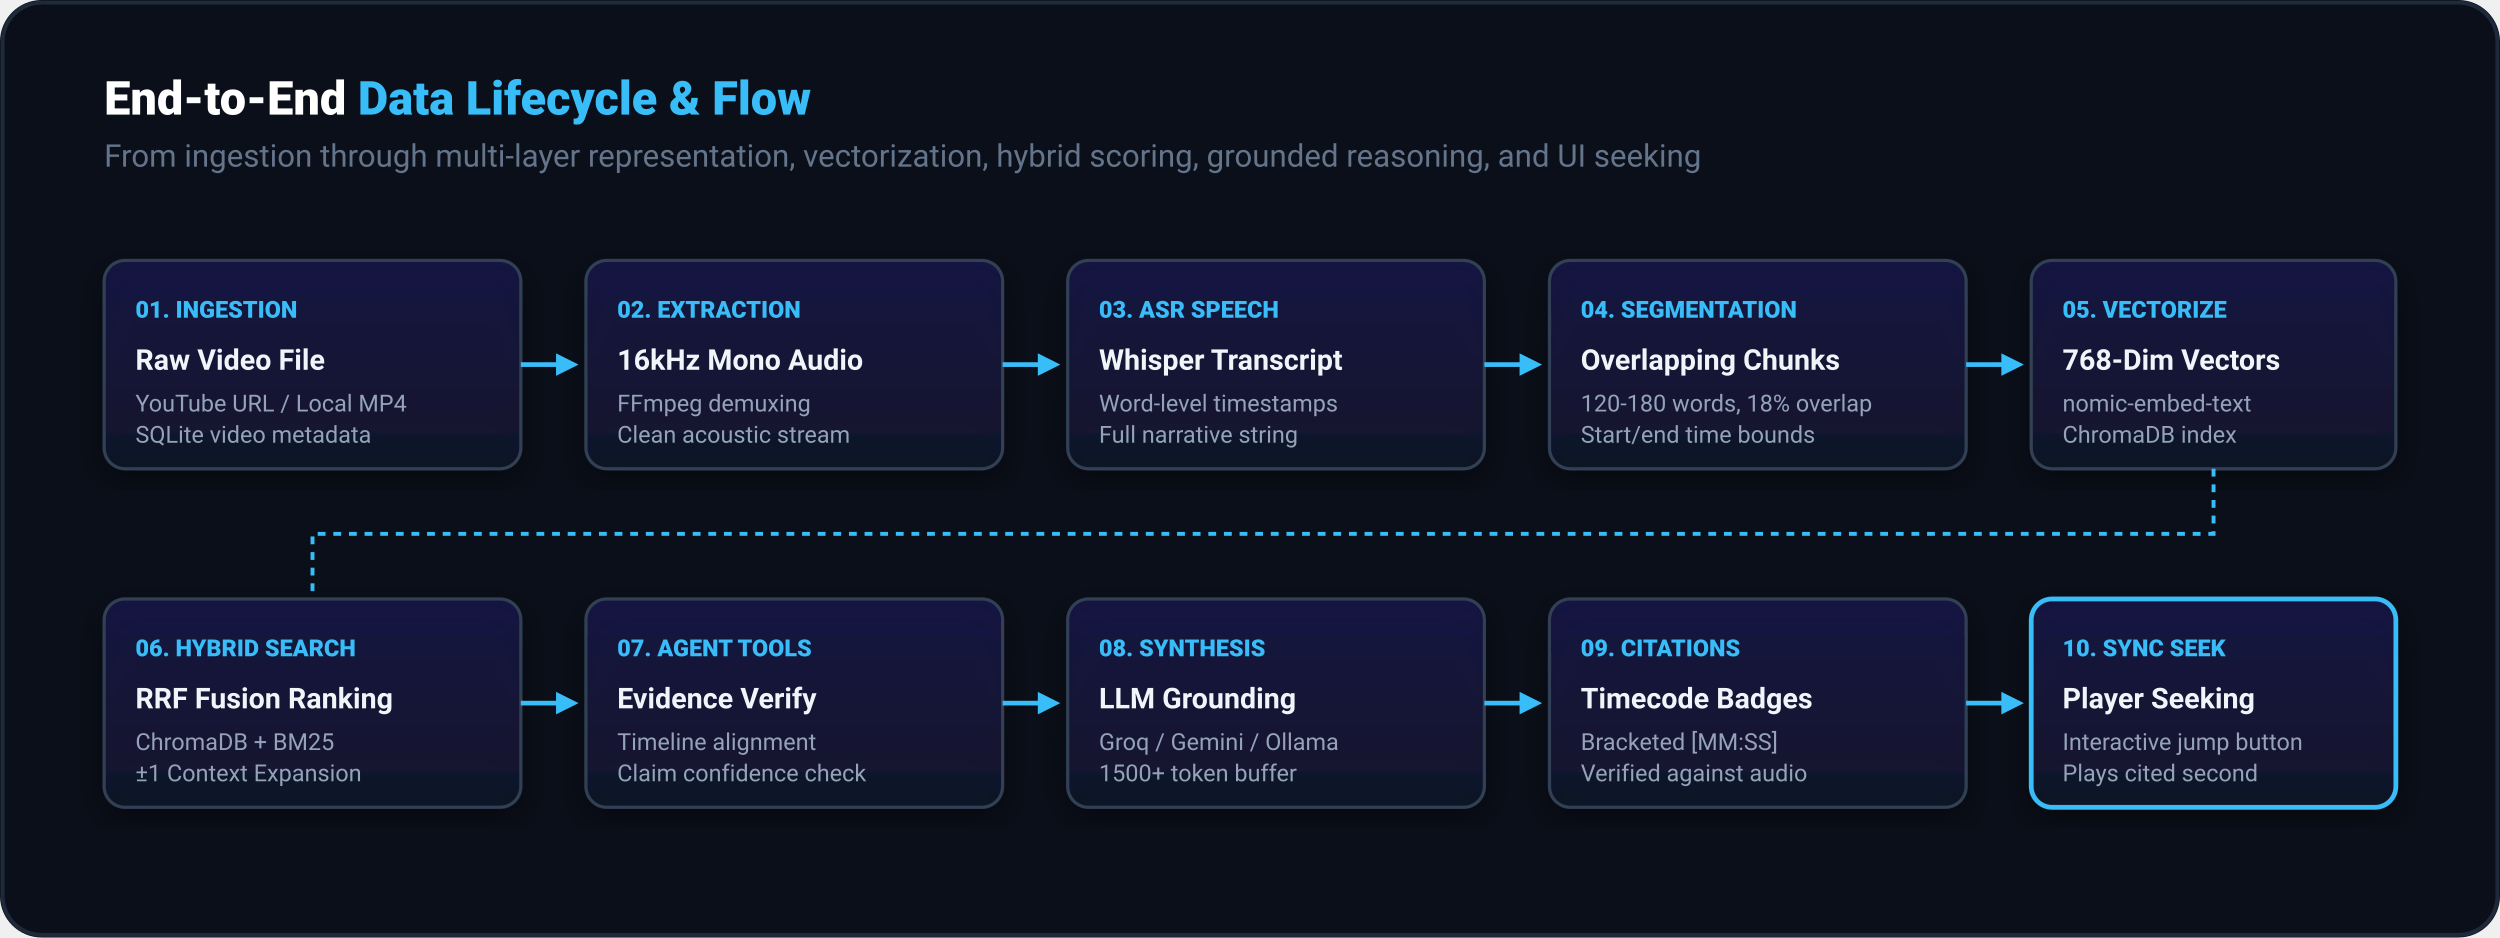
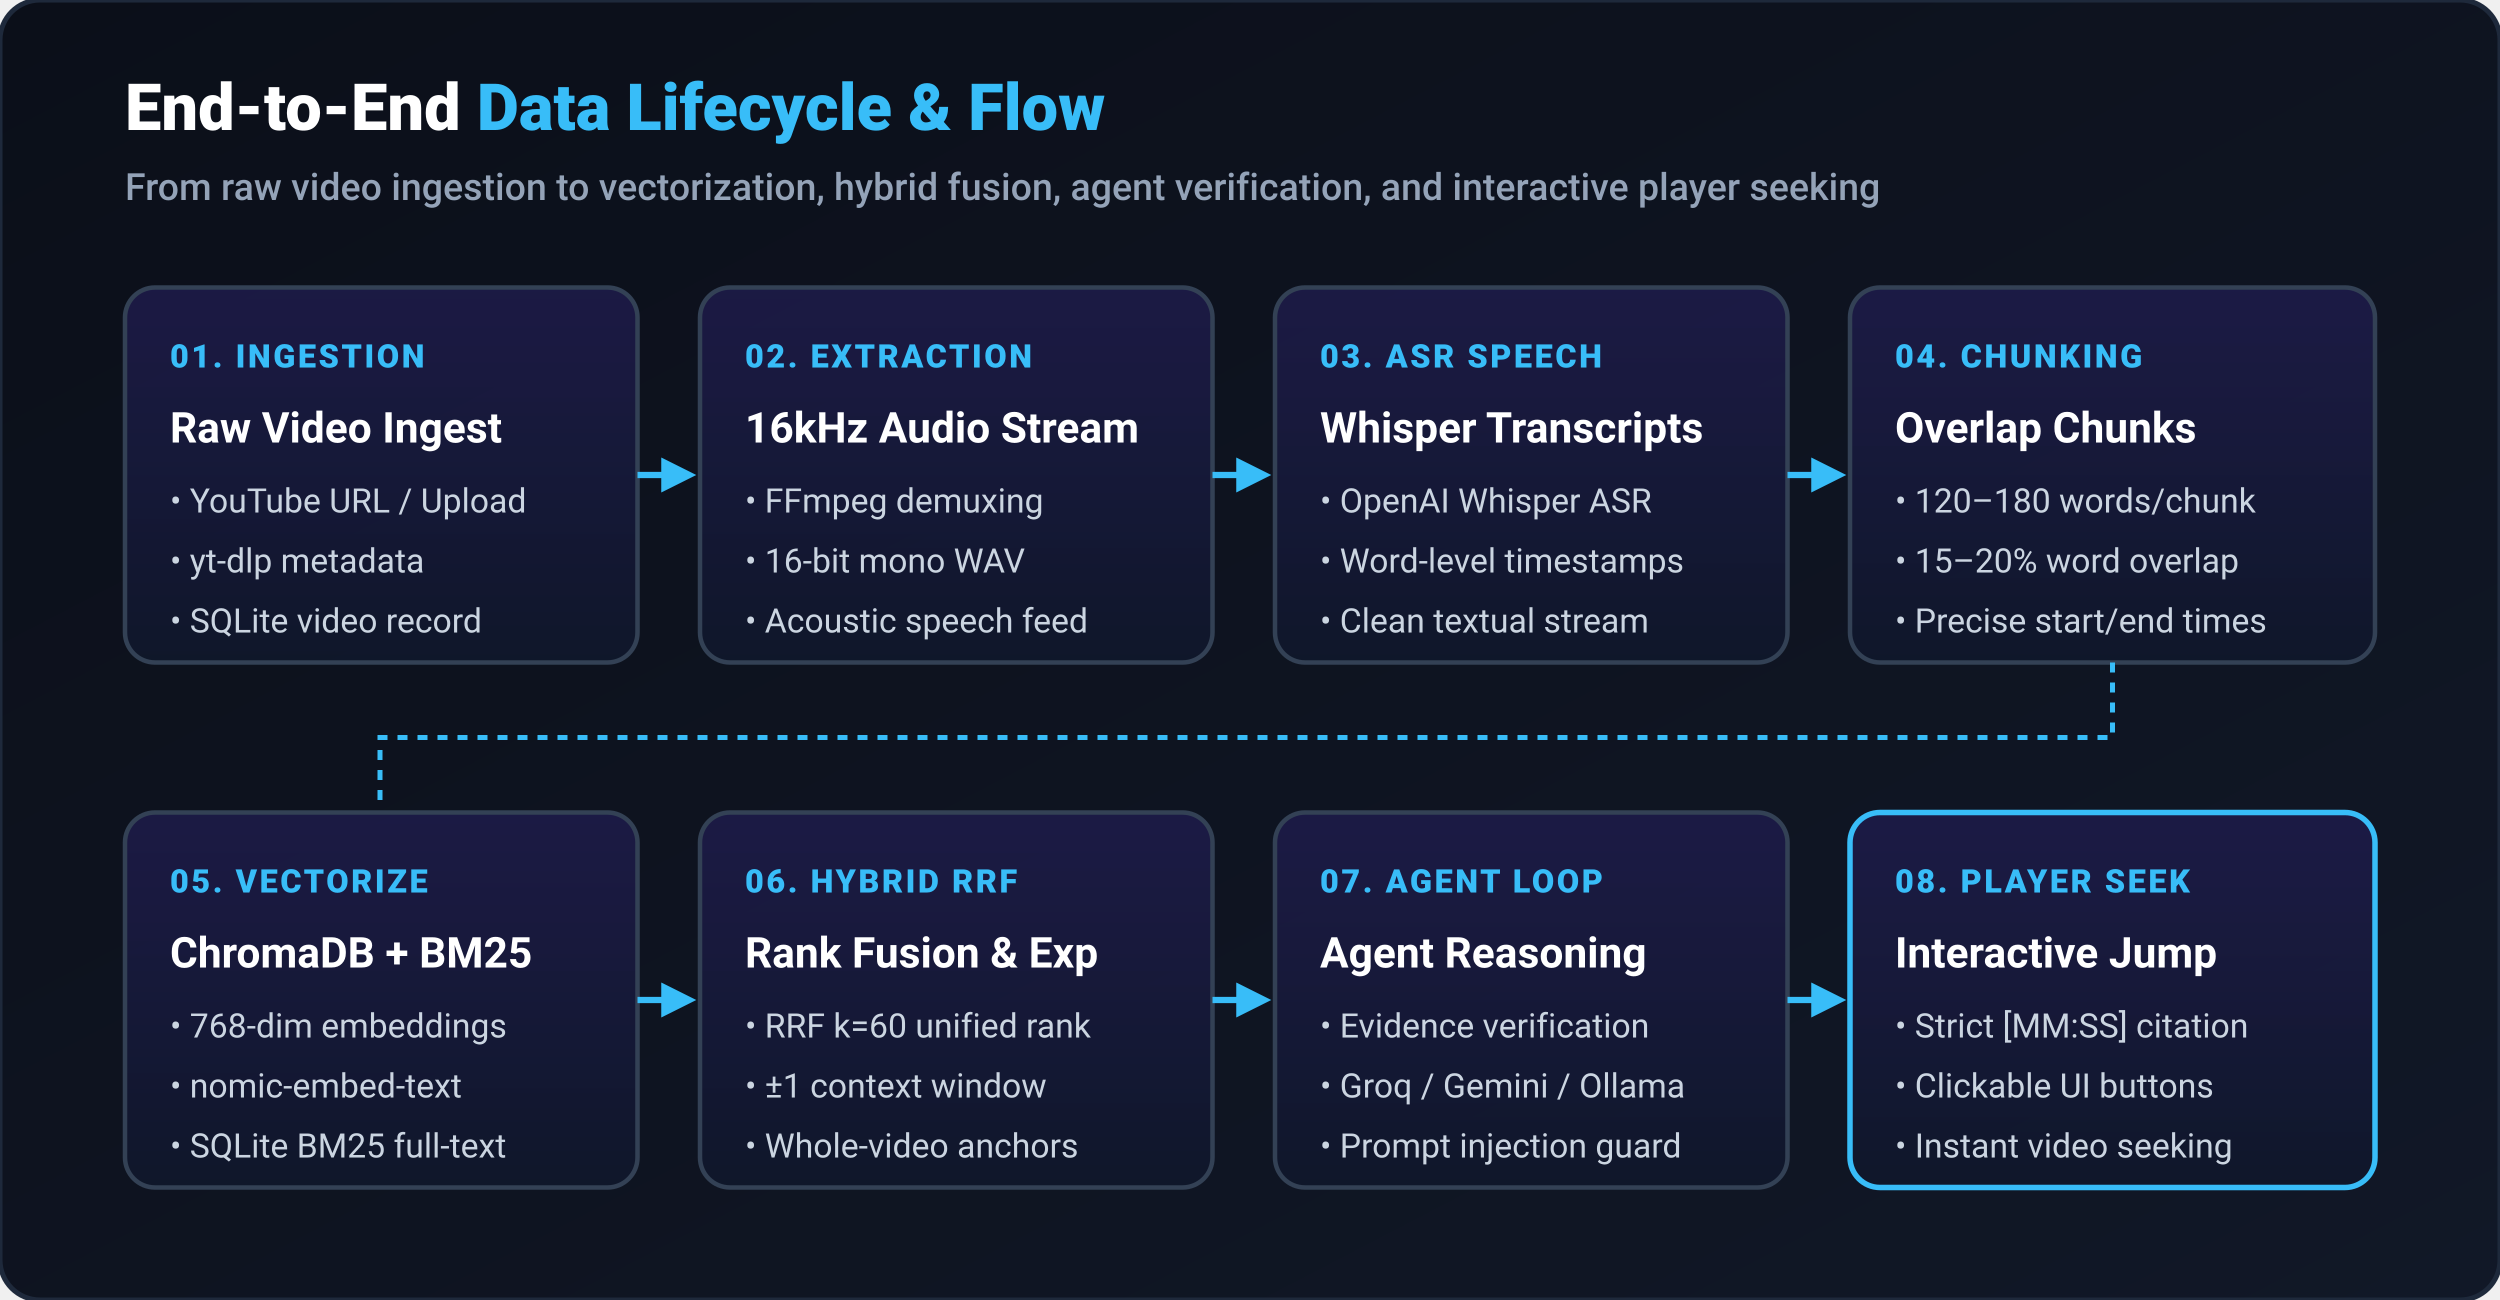
- <svg xmlns="http://www.w3.org/2000/svg" viewBox="0 0 960 360" width="960" height="360">
+ <svg xmlns="http://www.w3.org/2000/svg" viewBox="0 0 1000 520" width="1000" height="520">
  <defs>
+     <linearGradient id="dfBg" x1="0%" y1="0%" x2="100%" y2="100%">
+       <stop offset="0%" stop-color="#0B0F19" />
+       <stop offset="100%" stop-color="#111827" />
+     </linearGradient>
    <linearGradient id="dfCard" x1="0%" y1="0%" x2="0%" y2="100%">
-       <stop offset="0%" stop-color="#1E1B4B" stop-opacity="0.8" />
-       <stop offset="100%" stop-color="#0F172A" stop-opacity="0.9" />
+       <stop offset="0%" stop-color="#1E1B4B" stop-opacity="0.85" />
+       <stop offset="100%" stop-color="#0F172A" stop-opacity="0.95" />
    </linearGradient>
-     <linearGradient id="dfGrad" x1="0%" y1="0%" x2="100%" y2="0%">
-       <stop offset="0%" stop-color="#8B5CF6" />
-       <stop offset="100%" stop-color="#06B6D4" />
-     </linearGradient>
-     <marker id="dfArrow" viewBox="0 0 10 10" refX="6" refY="5" markerWidth="6" markerHeight="6" orient="auto-start-reverse">
+     <marker id="dfArrow" viewBox="0 0 10 10" refX="6" refY="5" markerWidth="7" markerHeight="7" orient="auto-start-reverse">
      <path d="M 0 1 L 8 5 L 0 9 z" fill="#38BDF8" />
    </marker>
-     <filter id="dfShadow" x="-10%" y="-10%" width="120%" height="120%">
-       <feDropShadow dx="0" dy="4" stdDeviation="6" flood-color="#000000" flood-opacity="0.5" />
-     </filter>
  </defs>
  <style>
-     text { font-family: -apple-system, BlinkMacSystemFont, "Segoe UI", Roboto, sans-serif; }
-     .node-title { font-size: 11px; font-weight: 700; fill: #F1F5F9; }
-     .node-sub { font-size: 9px; fill: #94A3B8; }
-     .pill-step { font-size: 9px; font-weight: 800; fill: #38BDF8; }
+     text { font-family: -apple-system, BlinkMacSystemFont, "Segoe UI", Roboto, Helvetica, Arial, sans-serif; }
+     .header-main { font-size: 26px; font-weight: 800; fill: #FFFFFF; }
+     .header-sub { font-size: 15px; fill: #94A3B8; font-weight: 500; }
+     .step-pill { font-size: 13px; font-weight: 800; letter-spacing: 1px; fill: #38BDF8; }
+     .card-title { font-size: 17px; font-weight: 700; fill: #FFFFFF; }
+     .card-desc { font-size: 13.5px; fill: #CBD5E1; }
  </style>
-   <rect width="960" height="360" rx="16" fill="#0B0F19" />
-   <rect x="1" y="1" width="958" height="358" rx="15" fill="none" stroke="#1E293B" stroke-width="1.5" />
-   <text x="40" y="44" font-size="18" font-weight="800" fill="#FFFFFF">End-to-End <tspan fill="#38BDF8">Data Lifecycle &amp; Flow</tspan>
+   <rect width="1000" height="520" rx="16" fill="url(#dfBg)" stroke="#1E293B" stroke-width="2" />
+   <text x="50" y="52" class="header-main">End-to-End <tspan fill="#38BDF8">Data Lifecycle &amp; Flow</tspan>
  </text>
-   <text x="40" y="64" font-size="12" fill="#64748B">From ingestion through multi-layer representation, vectorization, hybrid scoring, grounded reasoning, and UI seeking</text>
-   <g transform="translate(40, 100)">
-     <rect width="160" height="80" rx="8" fill="url(#dfCard)" stroke="#334155" stroke-width="1.2" filter="url(#dfShadow)" />
-     <text x="12" y="22" class="pill-step">01. INGESTION</text>
-     <text x="12" y="42" class="node-title">Raw Video File</text>
-     <text x="12" y="58" class="node-sub">YouTube URL / Local MP4</text>
-     <text x="12" y="70" class="node-sub">SQLite video metadata</text>
+   <text x="50" y="80" class="header-sub">From raw video ingestion to vectorization, hybrid fusion, agent verification, and interactive player seeking</text>
+   <g transform="translate(50, 115)">
+     <rect width="205" height="150" rx="12" fill="url(#dfCard)" stroke="#334155" stroke-width="1.8" />
+     <text x="18" y="32" class="step-pill">01. INGESTION</text>
+     <text x="18" y="62" class="card-title">Raw Video Ingest</text>
+     <text x="18" y="90" class="card-desc">• YouTube URL / Upload</text>
+     <text x="18" y="114" class="card-desc">• yt-dlp metadata</text>
+     <text x="18" y="138" class="card-desc">• SQLite video record</text>
  </g>
-   <g transform="translate(225, 100)">
-     <rect width="160" height="80" rx="8" fill="url(#dfCard)" stroke="#334155" stroke-width="1.2" filter="url(#dfShadow)" />
-     <text x="12" y="22" class="pill-step">02. EXTRACTION</text>
-     <text x="12" y="42" class="node-title">16kHz Mono Audio</text>
-     <text x="12" y="58" class="node-sub">FFmpeg demuxing</text>
-     <text x="12" y="70" class="node-sub">Clean acoustic stream</text>
+   <g transform="translate(280, 115)">
+     <rect width="205" height="150" rx="12" fill="url(#dfCard)" stroke="#334155" stroke-width="1.8" />
+     <text x="18" y="32" class="step-pill">02. EXTRACTION</text>
+     <text x="18" y="62" class="card-title">16kHz Audio Stream</text>
+     <text x="18" y="90" class="card-desc">• FFmpeg demuxing</text>
+     <text x="18" y="114" class="card-desc">• 16-bit mono WAV</text>
+     <text x="18" y="138" class="card-desc">• Acoustic speech feed</text>
  </g>
-   <g transform="translate(410, 100)">
-     <rect width="160" height="80" rx="8" fill="url(#dfCard)" stroke="#334155" stroke-width="1.2" filter="url(#dfShadow)" />
-     <text x="12" y="22" class="pill-step">03. ASR SPEECH</text>
-     <text x="12" y="42" class="node-title">Whisper Transcript</text>
-     <text x="12" y="58" class="node-sub">Word-level timestamps</text>
-     <text x="12" y="70" class="node-sub">Full narrative string</text>
+   <g transform="translate(510, 115)">
+     <rect width="205" height="150" rx="12" fill="url(#dfCard)" stroke="#334155" stroke-width="1.8" />
+     <text x="18" y="32" class="step-pill">03. ASR SPEECH</text>
+     <text x="18" y="62" class="card-title">Whisper Transcripts</text>
+     <text x="18" y="90" class="card-desc">• OpenAI Whisper ASR</text>
+     <text x="18" y="114" class="card-desc">• Word-level timestamps</text>
+     <text x="18" y="138" class="card-desc">• Clean textual stream</text>
  </g>
-   <g transform="translate(595, 100)">
-     <rect width="160" height="80" rx="8" fill="url(#dfCard)" stroke="#334155" stroke-width="1.2" filter="url(#dfShadow)" />
-     <text x="12" y="22" class="pill-step">04. SEGMENTATION</text>
-     <text x="12" y="42" class="node-title">Overlapping Chunks</text>
-     <text x="12" y="58" class="node-sub">120-180 words, 18% overlap</text>
-     <text x="12" y="70" class="node-sub">Start/end time bounds</text>
+   <g transform="translate(740, 115)">
+     <rect width="210" height="150" rx="12" fill="url(#dfCard)" stroke="#334155" stroke-width="1.8" />
+     <text x="18" y="32" class="step-pill">04. CHUNKING</text>
+     <text x="18" y="62" class="card-title">Overlap Chunks</text>
+     <text x="18" y="90" class="card-desc">• 120–180 words/chunk</text>
+     <text x="18" y="114" class="card-desc">• 15–20% word overlap</text>
+     <text x="18" y="138" class="card-desc">• Precise start/end times</text>
  </g>
-   <g transform="translate(780, 100)">
-     <rect width="140" height="80" rx="8" fill="url(#dfCard)" stroke="#334155" stroke-width="1.2" filter="url(#dfShadow)" />
-     <text x="12" y="22" class="pill-step">05. VECTORIZE</text>
-     <text x="12" y="42" class="node-title">768-Dim Vectors</text>
-     <text x="12" y="58" class="node-sub">nomic-embed-text</text>
-     <text x="12" y="70" class="node-sub">ChromaDB index</text>
+   <path d="M 255 190 L 275 190" stroke="#38BDF8" stroke-width="2.5" marker-end="url(#dfArrow)" />
+   <path d="M 485 190 L 505 190" stroke="#38BDF8" stroke-width="2.5" marker-end="url(#dfArrow)" />
+   <path d="M 715 190 L 735 190" stroke="#38BDF8" stroke-width="2.5" marker-end="url(#dfArrow)" />
+   <path d="M 845 265 L 845 295 L 152 295 L 152 320" fill="none" stroke="#38BDF8" stroke-width="2" stroke-dasharray="4 4" />
+   <g transform="translate(50, 325)">
+     <rect width="205" height="150" rx="12" fill="url(#dfCard)" stroke="#334155" stroke-width="1.8" />
+     <text x="18" y="32" class="step-pill">05. VECTORIZE</text>
+     <text x="18" y="62" class="card-title">ChromaDB + BM25</text>
+     <text x="18" y="90" class="card-desc">• 768-dim embeddings</text>
+     <text x="18" y="114" class="card-desc">• nomic-embed-text</text>
+     <text x="18" y="138" class="card-desc">• SQLite BM25 full-text</text>
  </g>
-   <path d="M 200 140 L 220 140" stroke="#38BDF8" stroke-width="1.8" marker-end="url(#dfArrow)" />
-   <path d="M 385 140 L 405 140" stroke="#38BDF8" stroke-width="1.8" marker-end="url(#dfArrow)" />
-   <path d="M 570 140 L 590 140" stroke="#38BDF8" stroke-width="1.8" marker-end="url(#dfArrow)" />
-   <path d="M 755 140 L 775 140" stroke="#38BDF8" stroke-width="1.8" marker-end="url(#dfArrow)" />
-   <path d="M 850 180 L 850 205 L 120 205 L 120 230" fill="none" stroke="#38BDF8" stroke-width="1.5" stroke-dasharray="3 3" />
-   <g transform="translate(40, 230)">
-     <rect width="160" height="80" rx="8" fill="url(#dfCard)" stroke="#334155" stroke-width="1.2" filter="url(#dfShadow)" />
-     <text x="12" y="22" class="pill-step">06. HYBRID SEARCH</text>
-     <text x="12" y="42" class="node-title">RRF Fusion Ranking</text>
-     <text x="12" y="58" class="node-sub">ChromaDB + BM25</text>
-     <text x="12" y="70" class="node-sub">±1 Context Expansion</text>
+   <g transform="translate(280, 325)">
+     <rect width="205" height="150" rx="12" fill="url(#dfCard)" stroke="#334155" stroke-width="1.8" />
+     <text x="18" y="32" class="step-pill">06. HYBRID RRF</text>
+     <text x="18" y="62" class="card-title">Rank Fusion &amp; Exp</text>
+     <text x="18" y="90" class="card-desc">• RRF k=60 unified rank</text>
+     <text x="18" y="114" class="card-desc">• ±1 context window</text>
+     <text x="18" y="138" class="card-desc">• Whole-video anchors</text>
  </g>
-   <g transform="translate(225, 230)">
-     <rect width="160" height="80" rx="8" fill="url(#dfCard)" stroke="#334155" stroke-width="1.2" filter="url(#dfShadow)" />
-     <text x="12" y="22" class="pill-step">07. AGENT TOOLS</text>
-     <text x="12" y="42" class="node-title">Evidence Verify</text>
-     <text x="12" y="58" class="node-sub">Timeline alignment</text>
-     <text x="12" y="70" class="node-sub">Claim confidence check</text>
+   <g transform="translate(510, 325)">
+     <rect width="205" height="150" rx="12" fill="url(#dfCard)" stroke="#334155" stroke-width="1.8" />
+     <text x="18" y="32" class="step-pill">07. AGENT LOOP</text>
+     <text x="18" y="62" class="card-title">Agent Reasoning</text>
+     <text x="18" y="90" class="card-desc">• Evidence verification</text>
+     <text x="18" y="114" class="card-desc">• Groq / Gemini / Ollama</text>
+     <text x="18" y="138" class="card-desc">• Prompt injection guard</text>
  </g>
-   <g transform="translate(410, 230)">
-     <rect width="160" height="80" rx="8" fill="url(#dfCard)" stroke="#334155" stroke-width="1.2" filter="url(#dfShadow)" />
-     <text x="12" y="22" class="pill-step">08. SYNTHESIS</text>
-     <text x="12" y="42" class="node-title">LLM Grounding</text>
-     <text x="12" y="58" class="node-sub">Groq / Gemini / Ollama</text>
-     <text x="12" y="70" class="node-sub">1500+ token buffer</text>
+   <g transform="translate(740, 325)">
+     <rect width="210" height="150" rx="12" fill="url(#dfCard)" stroke="#38BDF8" stroke-width="2.2" />
+     <text x="18" y="32" class="step-pill" fill="#34D399">08. PLAYER SEEK</text>
+     <text x="18" y="62" class="card-title" fill="#38BDF8">Interactive Jump</text>
+     <text x="18" y="90" class="card-desc">• Strict [MM:SS] citation</text>
+     <text x="18" y="114" class="card-desc">• Clickable UI buttons</text>
+     <text x="18" y="138" class="card-desc">• Instant video seeking</text>
  </g>
-   <g transform="translate(595, 230)">
-     <rect width="160" height="80" rx="8" fill="url(#dfCard)" stroke="#334155" stroke-width="1.2" filter="url(#dfShadow)" />
-     <text x="12" y="22" class="pill-step">09. CITATIONS</text>
-     <text x="12" y="42" class="node-title">Timecode Badges</text>
-     <text x="12" y="58" class="node-sub">Bracketed [MM:SS]</text>
-     <text x="12" y="70" class="node-sub">Verified against audio</text>
-   </g>
-   <g transform="translate(780, 230)">
-     <rect width="140" height="80" rx="8" fill="url(#dfCard)" stroke="#38BDF8" stroke-width="1.8" filter="url(#dfShadow)" />
-     <text x="12" y="22" class="pill-step" fill="#34D399">10. SYNC SEEK</text>
-     <text x="12" y="42" class="node-title" fill="#38BDF8">Player Seeking</text>
-     <text x="12" y="58" class="node-sub">Interactive jump button</text>
-     <text x="12" y="70" class="node-sub">Plays cited second</text>
-   </g>
-   <path d="M 200 270 L 220 270" stroke="#38BDF8" stroke-width="1.8" marker-end="url(#dfArrow)" />
-   <path d="M 385 270 L 405 270" stroke="#38BDF8" stroke-width="1.8" marker-end="url(#dfArrow)" />
-   <path d="M 570 270 L 590 270" stroke="#38BDF8" stroke-width="1.8" marker-end="url(#dfArrow)" />
-   <path d="M 755 270 L 775 270" stroke="#38BDF8" stroke-width="1.8" marker-end="url(#dfArrow)" />
+   <path d="M 255 400 L 275 400" stroke="#38BDF8" stroke-width="2.5" marker-end="url(#dfArrow)" />
+   <path d="M 485 400 L 505 400" stroke="#38BDF8" stroke-width="2.5" marker-end="url(#dfArrow)" />
+   <path d="M 715 400 L 735 400" stroke="#38BDF8" stroke-width="2.5" marker-end="url(#dfArrow)" />
</svg>
